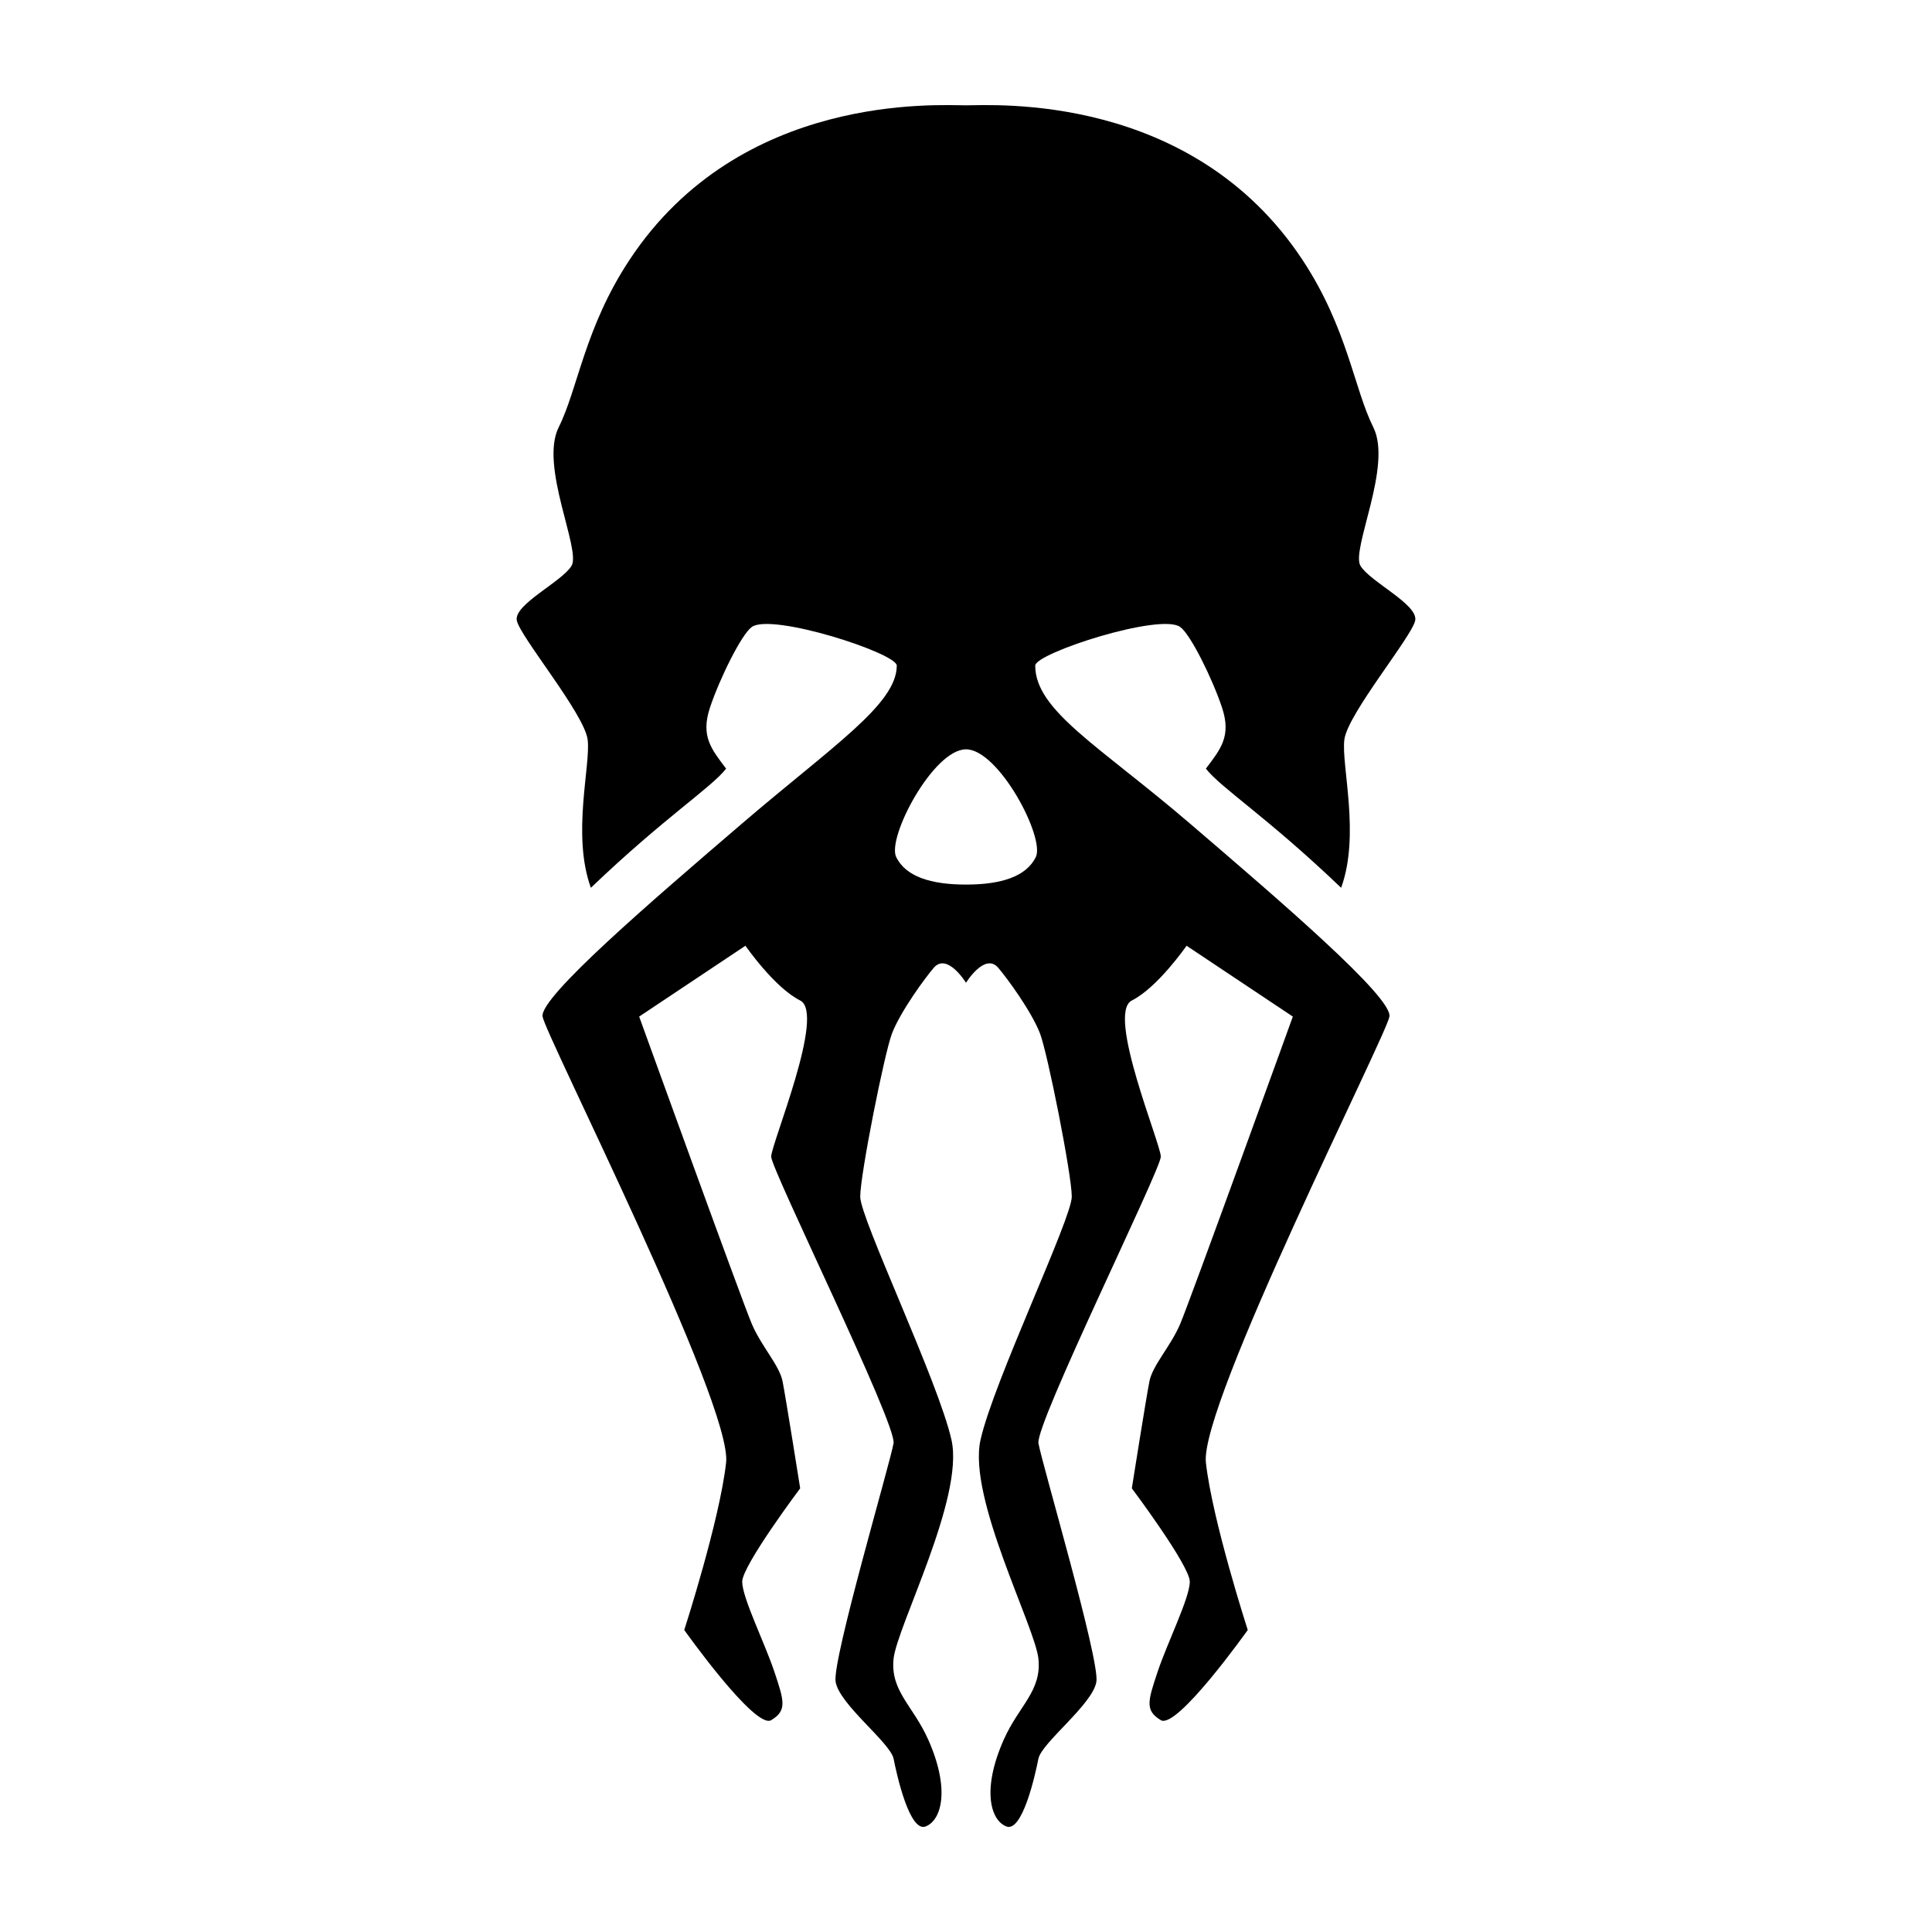
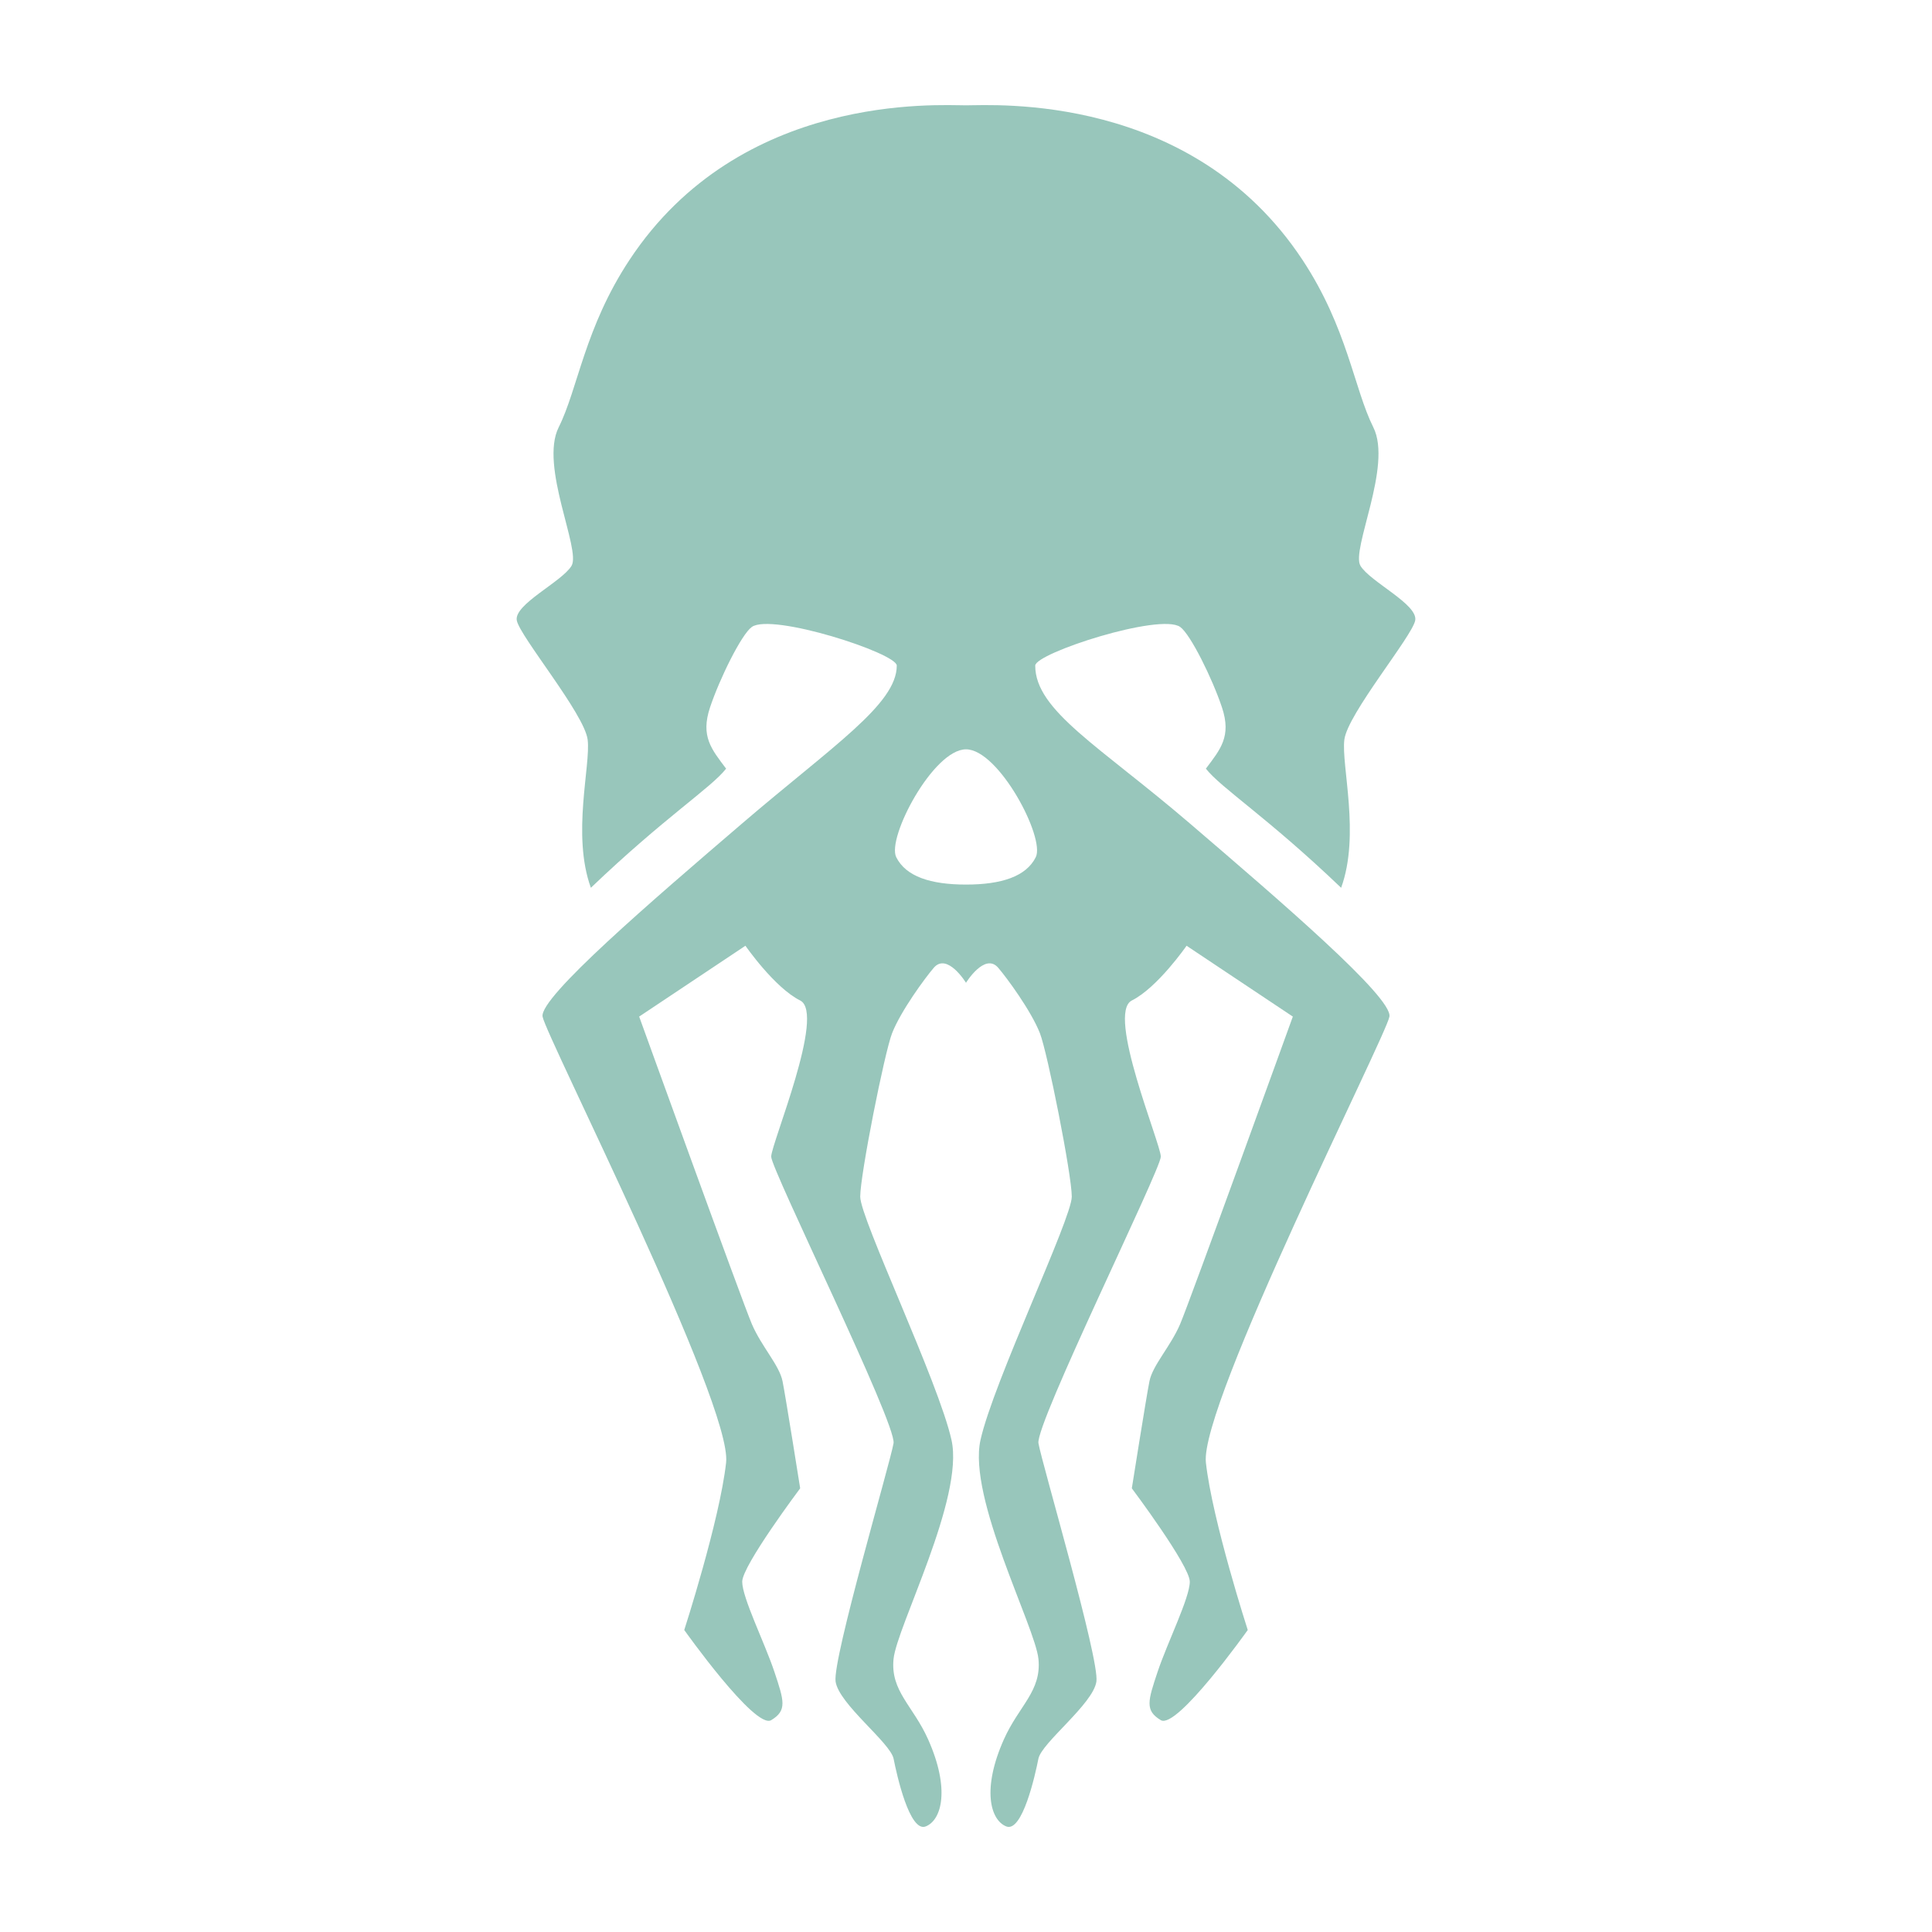
<svg xmlns="http://www.w3.org/2000/svg" version="1.1" width="300pt" height="300pt" viewBox="0 0 300 300">
  <g enable-background="new">
    <clipPath id="cp7">
      <path transform="matrix(1,0,0,-1,0,300)" d="M 0 300 L 300 300 L 300 0 L 0 0 Z " />
    </clipPath>
    <g clip-path="url(#cp7)">
-       <path transform="matrix(1,0,0,-1,160.833,133.1055)" d="M 0 0 C -1.5 -3 -5.333 -4.25 -10.833 -4.25 C -16.333 -4.25 -20.166 -3 -21.666 0 C -23.166 3 -15.916 16.75 -10.833 16.75 C -5.75 16.75 1.5 3 0 0 M 58.917 36.75 C 59.417 39.25 51.917 42.75 50.417 45.25 C 48.917 47.75 55.417 60.75 52.417 66.75 C 49.417 72.75 48.393 82.187 41.417 92.75 C 24.217 118.796 -6.583 116.75 -10.833 116.75 C -15.083 116.75 -45.883 118.796 -63.083 92.75 C -70.06 82.187 -71.083 72.75 -74.083 66.75 C -77.083 60.75 -70.583 47.75 -72.083 45.25 C -73.583 42.75 -81.083 39.25 -80.583 36.75 C -80.083 34.25 -70.083 22.25 -69.583 18.25 C -69.083 14.25 -72.083 3.5 -69.083 -4.75 C -57.583 6.25 -50.42 10.753 -48.083 13.75 C -50.333 16.75 -52.083 18.75 -50.583 23.25 C -49.083 27.75 -45.689 34.613 -44.095 35.75 C -40.985 37.967 -21.583 31.683 -21.583 29.75 C -21.583 23.75 -31.583 17.25 -45.583 5.25 C -59.583 -6.75 -77.083 -21.75 -76.583 -24.75 C -76.083 -27.75 -47.083 -85 -48.083 -94 C -49.083 -103 -54.583 -120 -54.583 -120 C -54.583 -120 -43.583 -135.5 -41.083 -134 C -38.583 -132.5 -39.083 -131 -40.583 -126.5 C -42.083 -122 -45.583 -115 -45.583 -112.5 C -45.583 -110 -36.583 -98 -36.583 -98 C -36.583 -98 -38.819 -83.873 -39.319 -81.373 C -39.819 -78.873 -42.583 -76 -44.083 -72.5 C -45.583 -69 -61.583 -24.75 -61.583 -24.75 L -45.083 -13.75 C -45.083 -13.75 -40.583 -20.25 -36.583 -22.25 C -32.583 -24.25 -41.083 -44.5 -41.083 -46.5 C -41.083 -48.5 -21.583 -88 -22.083 -91 C -22.583 -94 -31.583 -124.5 -31.083 -128 C -30.583 -131.5 -22.564 -137.5 -22.073 -140 C -21.583 -142.5 -19.583 -151.5 -17.083 -150.5 C -14.583 -149.5 -13.295 -144.654 -16.709 -137 C -19.058 -131.733 -22.583 -129.5 -22.083 -124.5 C -21.583 -119.5 -11.083 -99.5 -13.083 -90.5 C -15.083 -81.5 -27.258 -56.115 -27.258 -52.713 C -27.258 -49.311 -23.49 -30.346 -22.308 -27.325 C -20.958 -23.877 -17.179 -18.728 -15.833 -17.167 C -13.75 -14.75 -10.833 -19.5 -10.833 -19.5 C -10.833 -19.5 -7.916 -14.75 -5.833 -17.167 C -4.487 -18.728 -.708 -23.877 .642 -27.325 C 1.824 -30.346 5.592 -49.311 5.592 -52.713 C 5.592 -56.115 -6.583 -81.5 -8.583 -90.5 C -10.583 -99.5 -.083 -119.5 .417 -124.5 C .917 -129.5 -2.608 -131.733 -4.957 -137 C -8.371 -144.654 -7.083 -149.5 -4.583 -150.5 C -2.083 -151.5 -.083 -142.5 .407 -140 C .898 -137.5 8.917 -131.5 9.417 -128 C 9.917 -124.5 .917 -94 .417 -91 C -.083 -88 19.417 -48.5 19.417 -46.5 C 19.417 -44.5 10.917 -24.25 14.917 -22.25 C 18.917 -20.25 23.417 -13.75 23.417 -13.75 L 39.917 -24.75 C 39.917 -24.75 23.917 -69 22.417 -72.5 C 20.917 -76 18.152 -78.873 17.652 -81.373 C 17.152 -83.873 14.917 -98 14.917 -98 C 14.917 -98 23.917 -110 23.917 -112.5 C 23.917 -115 20.417 -122 18.917 -126.5 C 17.417 -131 16.917 -132.5 19.417 -134 C 21.917 -135.5 32.917 -120 32.917 -120 C 32.917 -120 27.417 -103 26.417 -94 C 25.417 -85 54.417 -27.75 54.917 -24.75 C 55.417 -21.75 37.917 -6.75 23.917 5.25 C 9.917 17.25 -.083 22.75 -.083 29.75 C -.083 31.683 19.319 37.967 22.429 35.75 C 24.023 34.613 27.417 27.75 28.917 23.25 C 30.417 18.75 28.667 16.75 26.417 13.75 C 28.754 10.753 35.917 6.25 47.417 -4.75 C 50.417 3.5 47.417 14.25 47.917 18.25 C 48.417 22.25 58.417 34.25 58.917 36.75 " fill="currentColor" />
+       <path transform="matrix(1,0,0,-1,160.833,133.1055)" d="M 0 0 C -1.5 -3 -5.333 -4.25 -10.833 -4.25 C -16.333 -4.25 -20.166 -3 -21.666 0 C -23.166 3 -15.916 16.75 -10.833 16.75 C -5.75 16.75 1.5 3 0 0 M 58.917 36.75 C 59.417 39.25 51.917 42.75 50.417 45.25 C 48.917 47.75 55.417 60.75 52.417 66.75 C 49.417 72.75 48.393 82.187 41.417 92.75 C 24.217 118.796 -6.583 116.75 -10.833 116.75 C -15.083 116.75 -45.883 118.796 -63.083 92.75 C -70.06 82.187 -71.083 72.75 -74.083 66.75 C -77.083 60.75 -70.583 47.75 -72.083 45.25 C -73.583 42.75 -81.083 39.25 -80.583 36.75 C -80.083 34.25 -70.083 22.25 -69.583 18.25 C -69.083 14.25 -72.083 3.5 -69.083 -4.75 C -57.583 6.25 -50.42 10.753 -48.083 13.75 C -50.333 16.75 -52.083 18.75 -50.583 23.25 C -49.083 27.75 -45.689 34.613 -44.095 35.75 C -40.985 37.967 -21.583 31.683 -21.583 29.75 C -21.583 23.75 -31.583 17.25 -45.583 5.25 C -59.583 -6.75 -77.083 -21.75 -76.583 -24.75 C -76.083 -27.75 -47.083 -85 -48.083 -94 C -49.083 -103 -54.583 -120 -54.583 -120 C -54.583 -120 -43.583 -135.5 -41.083 -134 C -38.583 -132.5 -39.083 -131 -40.583 -126.5 C -42.083 -122 -45.583 -115 -45.583 -112.5 C -45.583 -110 -36.583 -98 -36.583 -98 C -36.583 -98 -38.819 -83.873 -39.319 -81.373 C -39.819 -78.873 -42.583 -76 -44.083 -72.5 C -45.583 -69 -61.583 -24.75 -61.583 -24.75 L -45.083 -13.75 C -45.083 -13.75 -40.583 -20.25 -36.583 -22.25 C -32.583 -24.25 -41.083 -44.5 -41.083 -46.5 C -41.083 -48.5 -21.583 -88 -22.083 -91 C -22.583 -94 -31.583 -124.5 -31.083 -128 C -30.583 -131.5 -22.564 -137.5 -22.073 -140 C -21.583 -142.5 -19.583 -151.5 -17.083 -150.5 C -14.583 -149.5 -13.295 -144.654 -16.709 -137 C -19.058 -131.733 -22.583 -129.5 -22.083 -124.5 C -21.583 -119.5 -11.083 -99.5 -13.083 -90.5 C -15.083 -81.5 -27.258 -56.115 -27.258 -52.713 C -27.258 -49.311 -23.49 -30.346 -22.308 -27.325 C -20.958 -23.877 -17.179 -18.728 -15.833 -17.167 C -13.75 -14.75 -10.833 -19.5 -10.833 -19.5 C -10.833 -19.5 -7.916 -14.75 -5.833 -17.167 C -4.487 -18.728 -.708 -23.877 .642 -27.325 C 1.824 -30.346 5.592 -49.311 5.592 -52.713 C 5.592 -56.115 -6.583 -81.5 -8.583 -90.5 C -10.583 -99.5 -.083 -119.5 .417 -124.5 C .917 -129.5 -2.608 -131.733 -4.957 -137 C -8.371 -144.654 -7.083 -149.5 -4.583 -150.5 C -2.083 -151.5 -.083 -142.5 .407 -140 C .898 -137.5 8.917 -131.5 9.417 -128 C 9.917 -124.5 .917 -94 .417 -91 C -.083 -88 19.417 -48.5 19.417 -46.5 C 19.417 -44.5 10.917 -24.25 14.917 -22.25 C 18.917 -20.25 23.417 -13.75 23.417 -13.75 L 39.917 -24.75 C 39.917 -24.75 23.917 -69 22.417 -72.5 C 20.917 -76 18.152 -78.873 17.652 -81.373 C 17.152 -83.873 14.917 -98 14.917 -98 C 14.917 -98 23.917 -110 23.917 -112.5 C 23.917 -115 20.417 -122 18.917 -126.5 C 17.417 -131 16.917 -132.5 19.417 -134 C 21.917 -135.5 32.917 -120 32.917 -120 C 32.917 -120 27.417 -103 26.417 -94 C 25.417 -85 54.417 -27.75 54.917 -24.75 C 55.417 -21.75 37.917 -6.75 23.917 5.25 C 9.917 17.25 -.083 22.75 -.083 29.75 C -.083 31.683 19.319 37.967 22.429 35.75 C 24.023 34.613 27.417 27.75 28.917 23.25 C 30.417 18.75 28.667 16.75 26.417 13.75 C 28.754 10.753 35.917 6.25 47.417 -4.75 C 50.417 3.5 47.417 14.25 47.917 18.25 C 48.417 22.25 58.417 34.25 58.917 36.75 " fill="#98C6BB" />
    </g>
  </g>
</svg>
